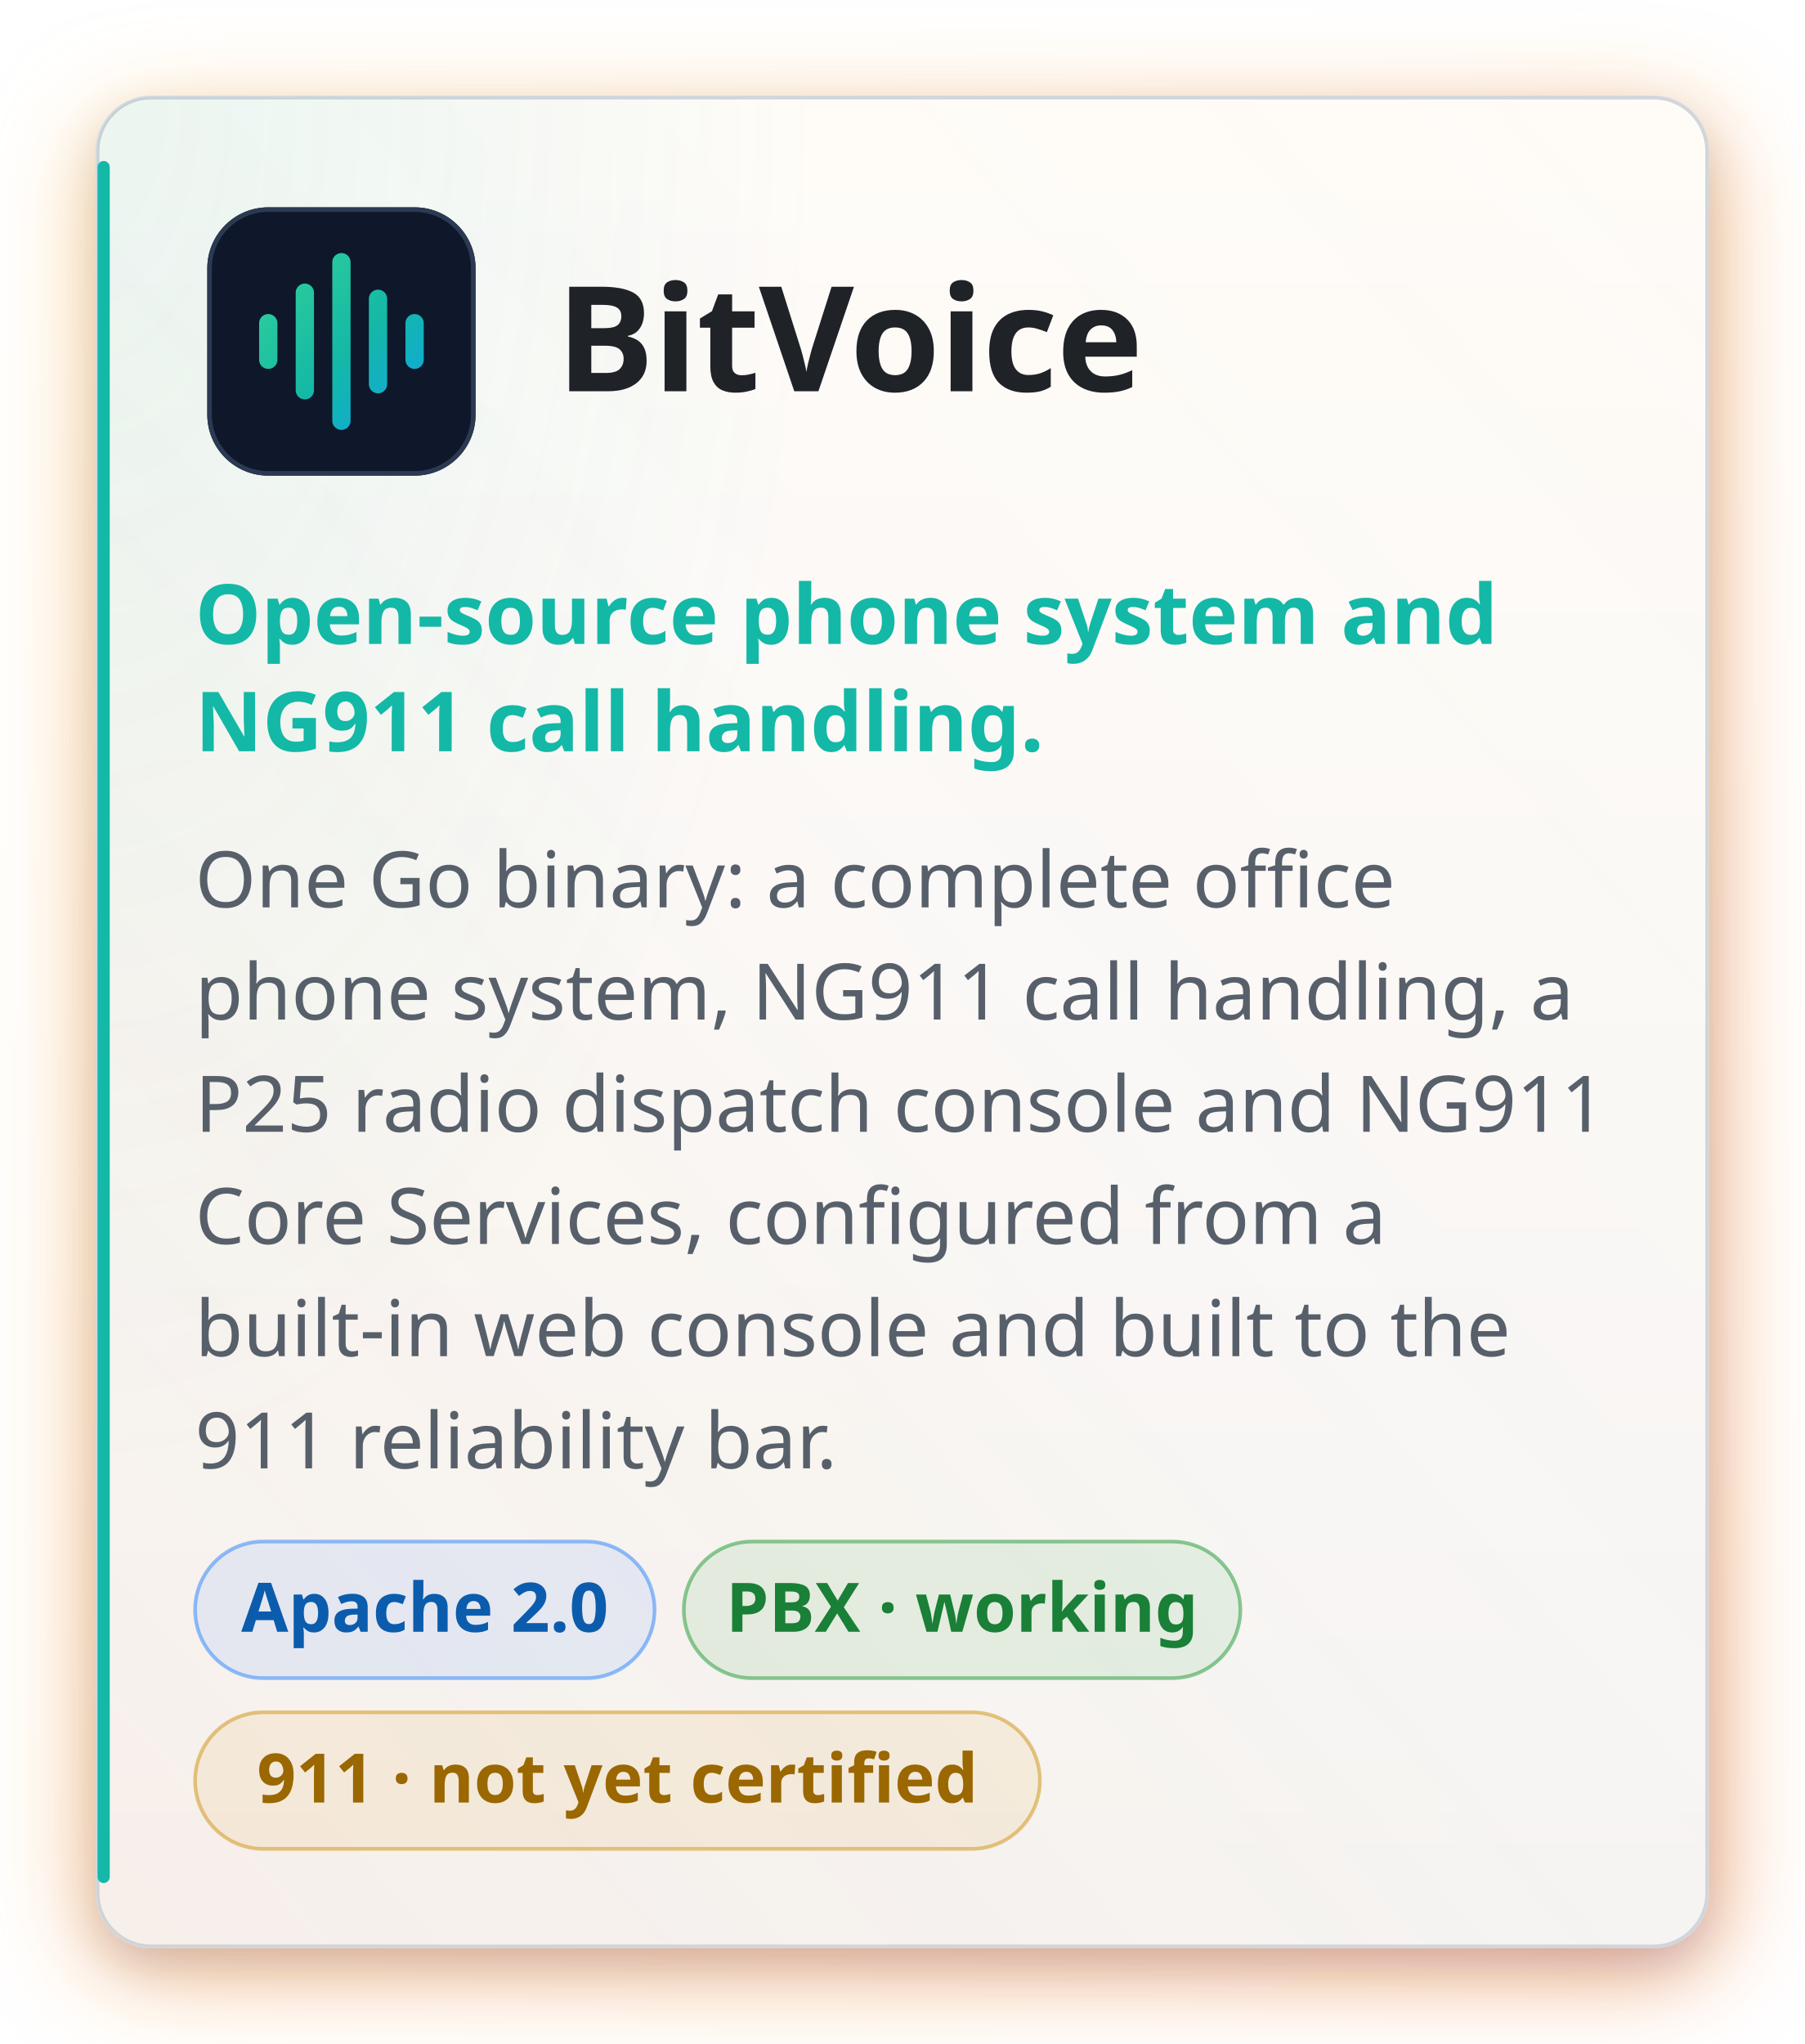
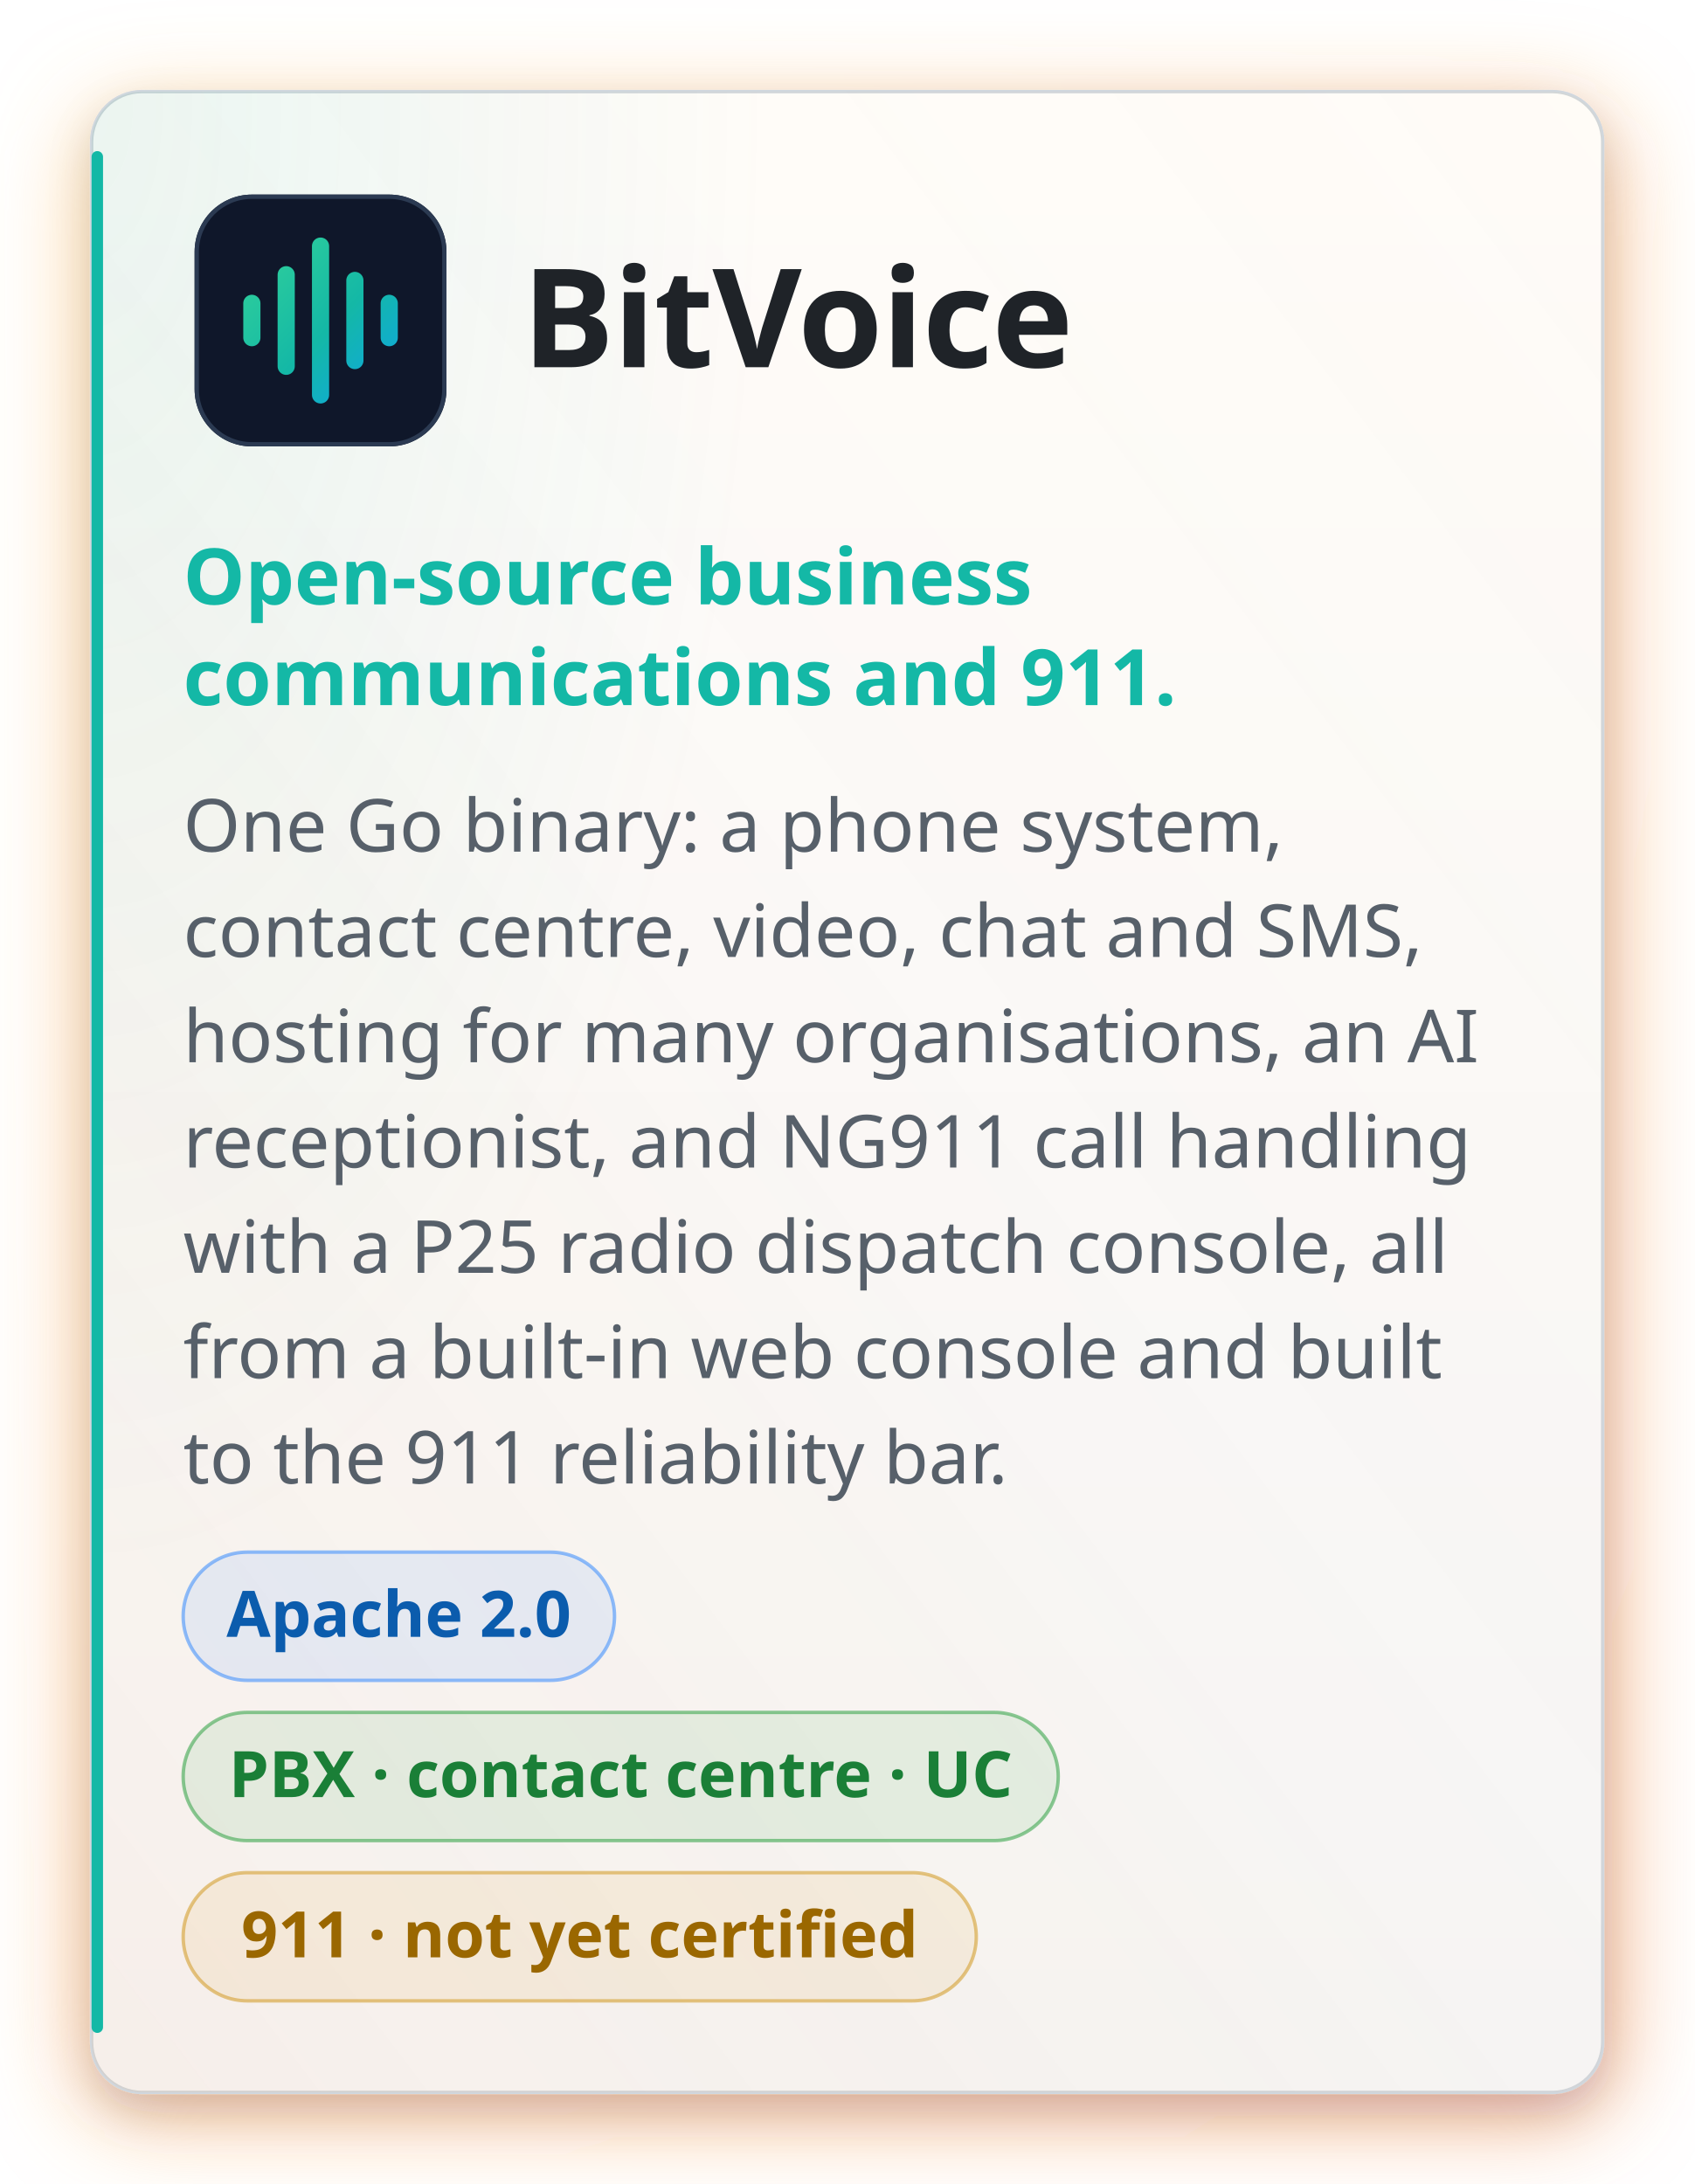
- <svg xmlns="http://www.w3.org/2000/svg" viewBox="0 0 740 838" width="740" height="838" role="img" aria-label="BitVoice: Open-source phone system and NG911 call handling.">
+ <svg xmlns="http://www.w3.org/2000/svg" viewBox="0 0 740 954" width="740" height="954" role="img" aria-label="BitVoice: Open-source business communications and 911.">
  <style>.glow{opacity:0.5}.warm{opacity:0.7}</style>
  <defs>
    <linearGradient id="cardfill" x1="0" y1="0" x2="0" y2="1">
      <stop offset="0" stop-color="#ffffff" />
      <stop offset="1" stop-color="#f6f8fa" />
    </linearGradient>
    <radialGradient id="accentglow" cx="0" cy="0" r="0.75" gradientTransform="scale(0.6 1)">
      <stop offset="0" stop-color="#14b8a6" stop-opacity="0.09" />
      <stop offset="1" stop-color="#14b8a6" stop-opacity="0" />
    </radialGradient>
    <linearGradient id="glowfill" x1="0" y1="0" x2="1" y2="1">
      <stop offset="0" stop-color="#ffb347" />
      <stop offset="0.5" stop-color="#f58220" />
      <stop offset="1" stop-color="#ea580c" />
    </linearGradient>
    <linearGradient id="warmfill" x1="0" y1="1" x2="1" y2="0">
      <stop offset="0" stop-color="#f58220" stop-opacity="0.1" />
      <stop offset="0.55" stop-color="#f58220" stop-opacity="0.04" />
      <stop offset="1" stop-color="#ffb347" stop-opacity="0.06" />
    </linearGradient>
    <filter id="soft" x="-15%" y="-15%" width="130%" height="135%">
      <feGaussianBlur stdDeviation="20" />
    </filter>
    <filter id="lift" x="-5%" y="-8%" width="110%" height="125%">
      <feDropShadow dx="0" dy="8" stdDeviation="9" flood-color="#1f2328" flood-opacity="0.14" />
    </filter>
  </defs>
  <g font-family="-apple-system, 'Segoe UI', 'Noto Sans', Helvetica, Arial, sans-serif">
-     <rect class="glow" x="36" y="48" width="668" height="760" rx="26" fill="url(#glowfill)" filter="url(#soft)" />
-     <rect x="40" y="40" width="660" height="758" rx="22" fill="url(#cardfill)" stroke="#d0d7de" stroke-width="1.5" filter="url(#lift)" />
-     <rect x="40" y="40" width="660" height="758" rx="22" fill="url(#accentglow)" />
-     <rect class="warm" x="40" y="40" width="660" height="758" rx="22" fill="url(#warmfill)" />
-     <rect x="40" y="66" width="5" height="706" rx="2.5" fill="#14b8a6" />
+     <rect class="glow" x="36" y="48" width="668" height="876" rx="26" fill="url(#glowfill)" filter="url(#soft)" />
+     <rect x="40" y="40" width="660" height="874" rx="22" fill="url(#cardfill)" stroke="#d0d7de" stroke-width="1.5" filter="url(#lift)" />
+     <rect x="40" y="40" width="660" height="874" rx="22" fill="url(#accentglow)" />
+     <rect class="warm" x="40" y="40" width="660" height="874" rx="22" fill="url(#warmfill)" />
+     <rect x="40" y="66" width="5" height="822" rx="2.5" fill="#14b8a6" />
    <svg x="80" y="80" width="120" height="120" viewBox="0 0 96 96">
      <rect x="4" y="4" width="88" height="88" rx="20" fill="#0f172a" />
      <rect x="4.75" y="4.75" width="86.5" height="86.5" rx="19.25" fill="none" stroke="#2b3a52" stroke-width="1.5" />
      <defs>
        <linearGradient id="bvg" gradientUnits="userSpaceOnUse" x1="20" y1="20" x2="76" y2="76">
          <stop offset="0" stop-color="#34d399" />
          <stop offset=".55" stop-color="#14b8a6" />
          <stop offset="1" stop-color="#0ea5e9" />
        </linearGradient>
      </defs>
      <g stroke="url(#bvg)" stroke-width="6" stroke-linecap="round">
        <path d="M24 42 V54" />
        <path d="M36 32 V64" />
        <path d="M48 22 V74" />
        <path d="M60 34 V62" />
        <path d="M72 42 V54" />
      </g>
    </svg>
    <text x="228" y="160.4" font-size="60" font-weight="800" fill="#1f2328" letter-spacing="-0.5">BitVoice</text>
-     <text x="80" y="264.0" font-size="34" font-weight="600" fill="#14b8a6">Open-source phone system and</text>
-     <text x="80" y="308.0" font-size="34" font-weight="600" fill="#14b8a6">NG911 call handling.</text>
-     <text x="80" y="372.0" font-size="32" fill="#57606a">One Go binary: a complete office</text>
-     <text x="80" y="418.0" font-size="32" fill="#57606a">phone system, NG911 call handling, a</text>
-     <text x="80" y="464.0" font-size="32" fill="#57606a">P25 radio dispatch console and NG911</text>
-     <text x="80" y="510.0" font-size="32" fill="#57606a">Core Services, configured from a</text>
-     <text x="80" y="556.0" font-size="32" fill="#57606a">built-in web console and built to the</text>
-     <text x="80" y="602.0" font-size="32" fill="#57606a">911 reliability bar.</text>
-     <rect x="80.0" y="632" width="188.4" height="56" rx="28.0" fill="#388bfd" fill-opacity="0.1" stroke="#388bfd" stroke-opacity="0.55" stroke-width="1.5" />
-     <text x="174.2" y="669.0" font-size="28" font-weight="600" fill="#0b5cad" text-anchor="middle">Apache 2.0</text>
-     <rect x="280.4" y="632" width="228.2" height="56" rx="28.0" fill="#2ea043" fill-opacity="0.1" stroke="#2ea043" stroke-opacity="0.55" stroke-width="1.5" />
-     <text x="394.5" y="669.0" font-size="28" font-weight="600" fill="#1a7f37" text-anchor="middle">PBX · working</text>
-     <rect x="80.0" y="702" width="346.4" height="56" rx="28.0" fill="#d29922" fill-opacity="0.1" stroke="#d29922" stroke-opacity="0.55" stroke-width="1.5" />
-     <text x="253.2" y="739.0" font-size="28" font-weight="600" fill="#9a6700" text-anchor="middle">911 · not yet certified</text>
+     <text x="80" y="264.0" font-size="34" font-weight="600" fill="#14b8a6">Open-source business</text>
+     <text x="80" y="308.0" font-size="34" font-weight="600" fill="#14b8a6">communications and 911.</text>
+     <text x="80" y="372.0" font-size="32" fill="#57606a">One Go binary: a phone system,</text>
+     <text x="80" y="418.0" font-size="32" fill="#57606a">contact centre, video, chat and SMS,</text>
+     <text x="80" y="464.0" font-size="32" fill="#57606a">hosting for many organisations, an AI</text>
+     <text x="80" y="510.0" font-size="32" fill="#57606a">receptionist, and NG911 call handling</text>
+     <text x="80" y="556.0" font-size="32" fill="#57606a">with a P25 radio dispatch console, all</text>
+     <text x="80" y="602.0" font-size="32" fill="#57606a">from a built-in web console and built</text>
+     <text x="80" y="648.0" font-size="32" fill="#57606a">to the 911 reliability bar.</text>
+     <rect x="80.0" y="678" width="188.4" height="56" rx="28.0" fill="#388bfd" fill-opacity="0.1" stroke="#388bfd" stroke-opacity="0.55" stroke-width="1.5" />
+     <text x="174.2" y="715.0" font-size="28" font-weight="600" fill="#0b5cad" text-anchor="middle">Apache 2.0</text>
+     <rect x="80.0" y="748" width="382.2" height="56" rx="28.0" fill="#2ea043" fill-opacity="0.1" stroke="#2ea043" stroke-opacity="0.55" stroke-width="1.5" />
+     <text x="271.1" y="785.0" font-size="28" font-weight="600" fill="#1a7f37" text-anchor="middle">PBX · contact centre · UC</text>
+     <rect x="80.0" y="818" width="346.4" height="56" rx="28.0" fill="#d29922" fill-opacity="0.1" stroke="#d29922" stroke-opacity="0.55" stroke-width="1.5" />
+     <text x="253.2" y="855.0" font-size="28" font-weight="600" fill="#9a6700" text-anchor="middle">911 · not yet certified</text>
  </g>
</svg>
